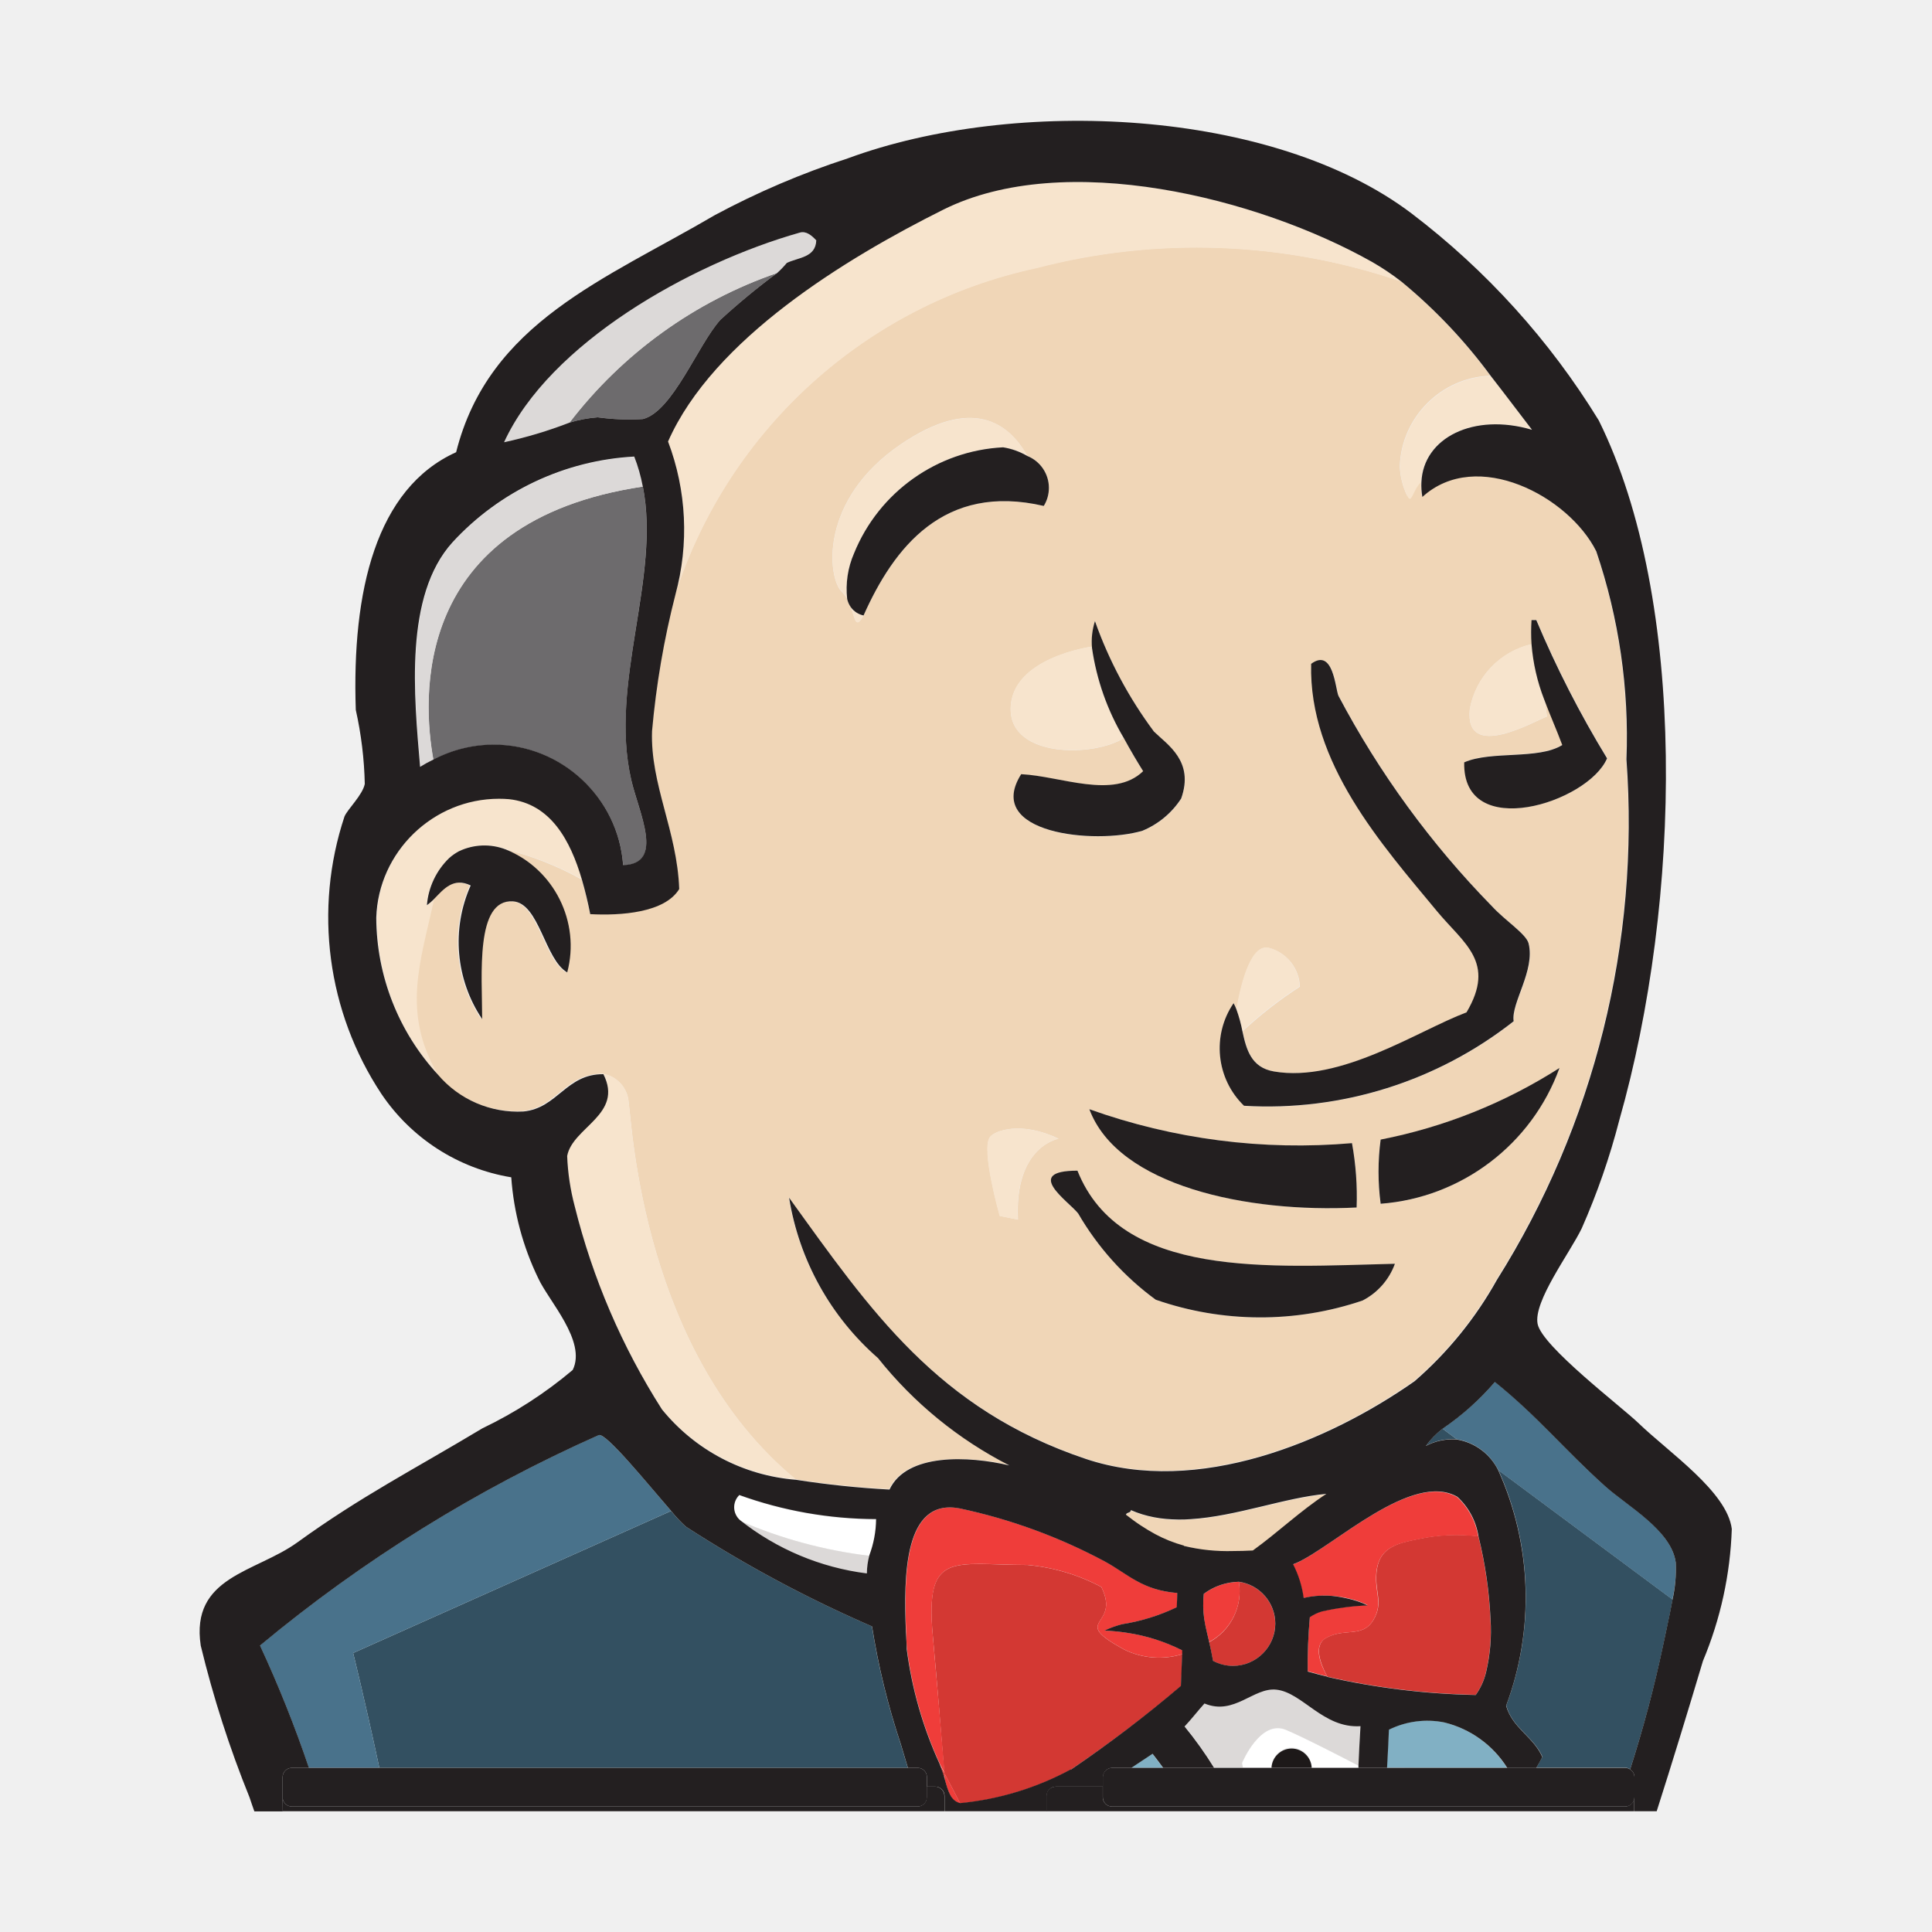
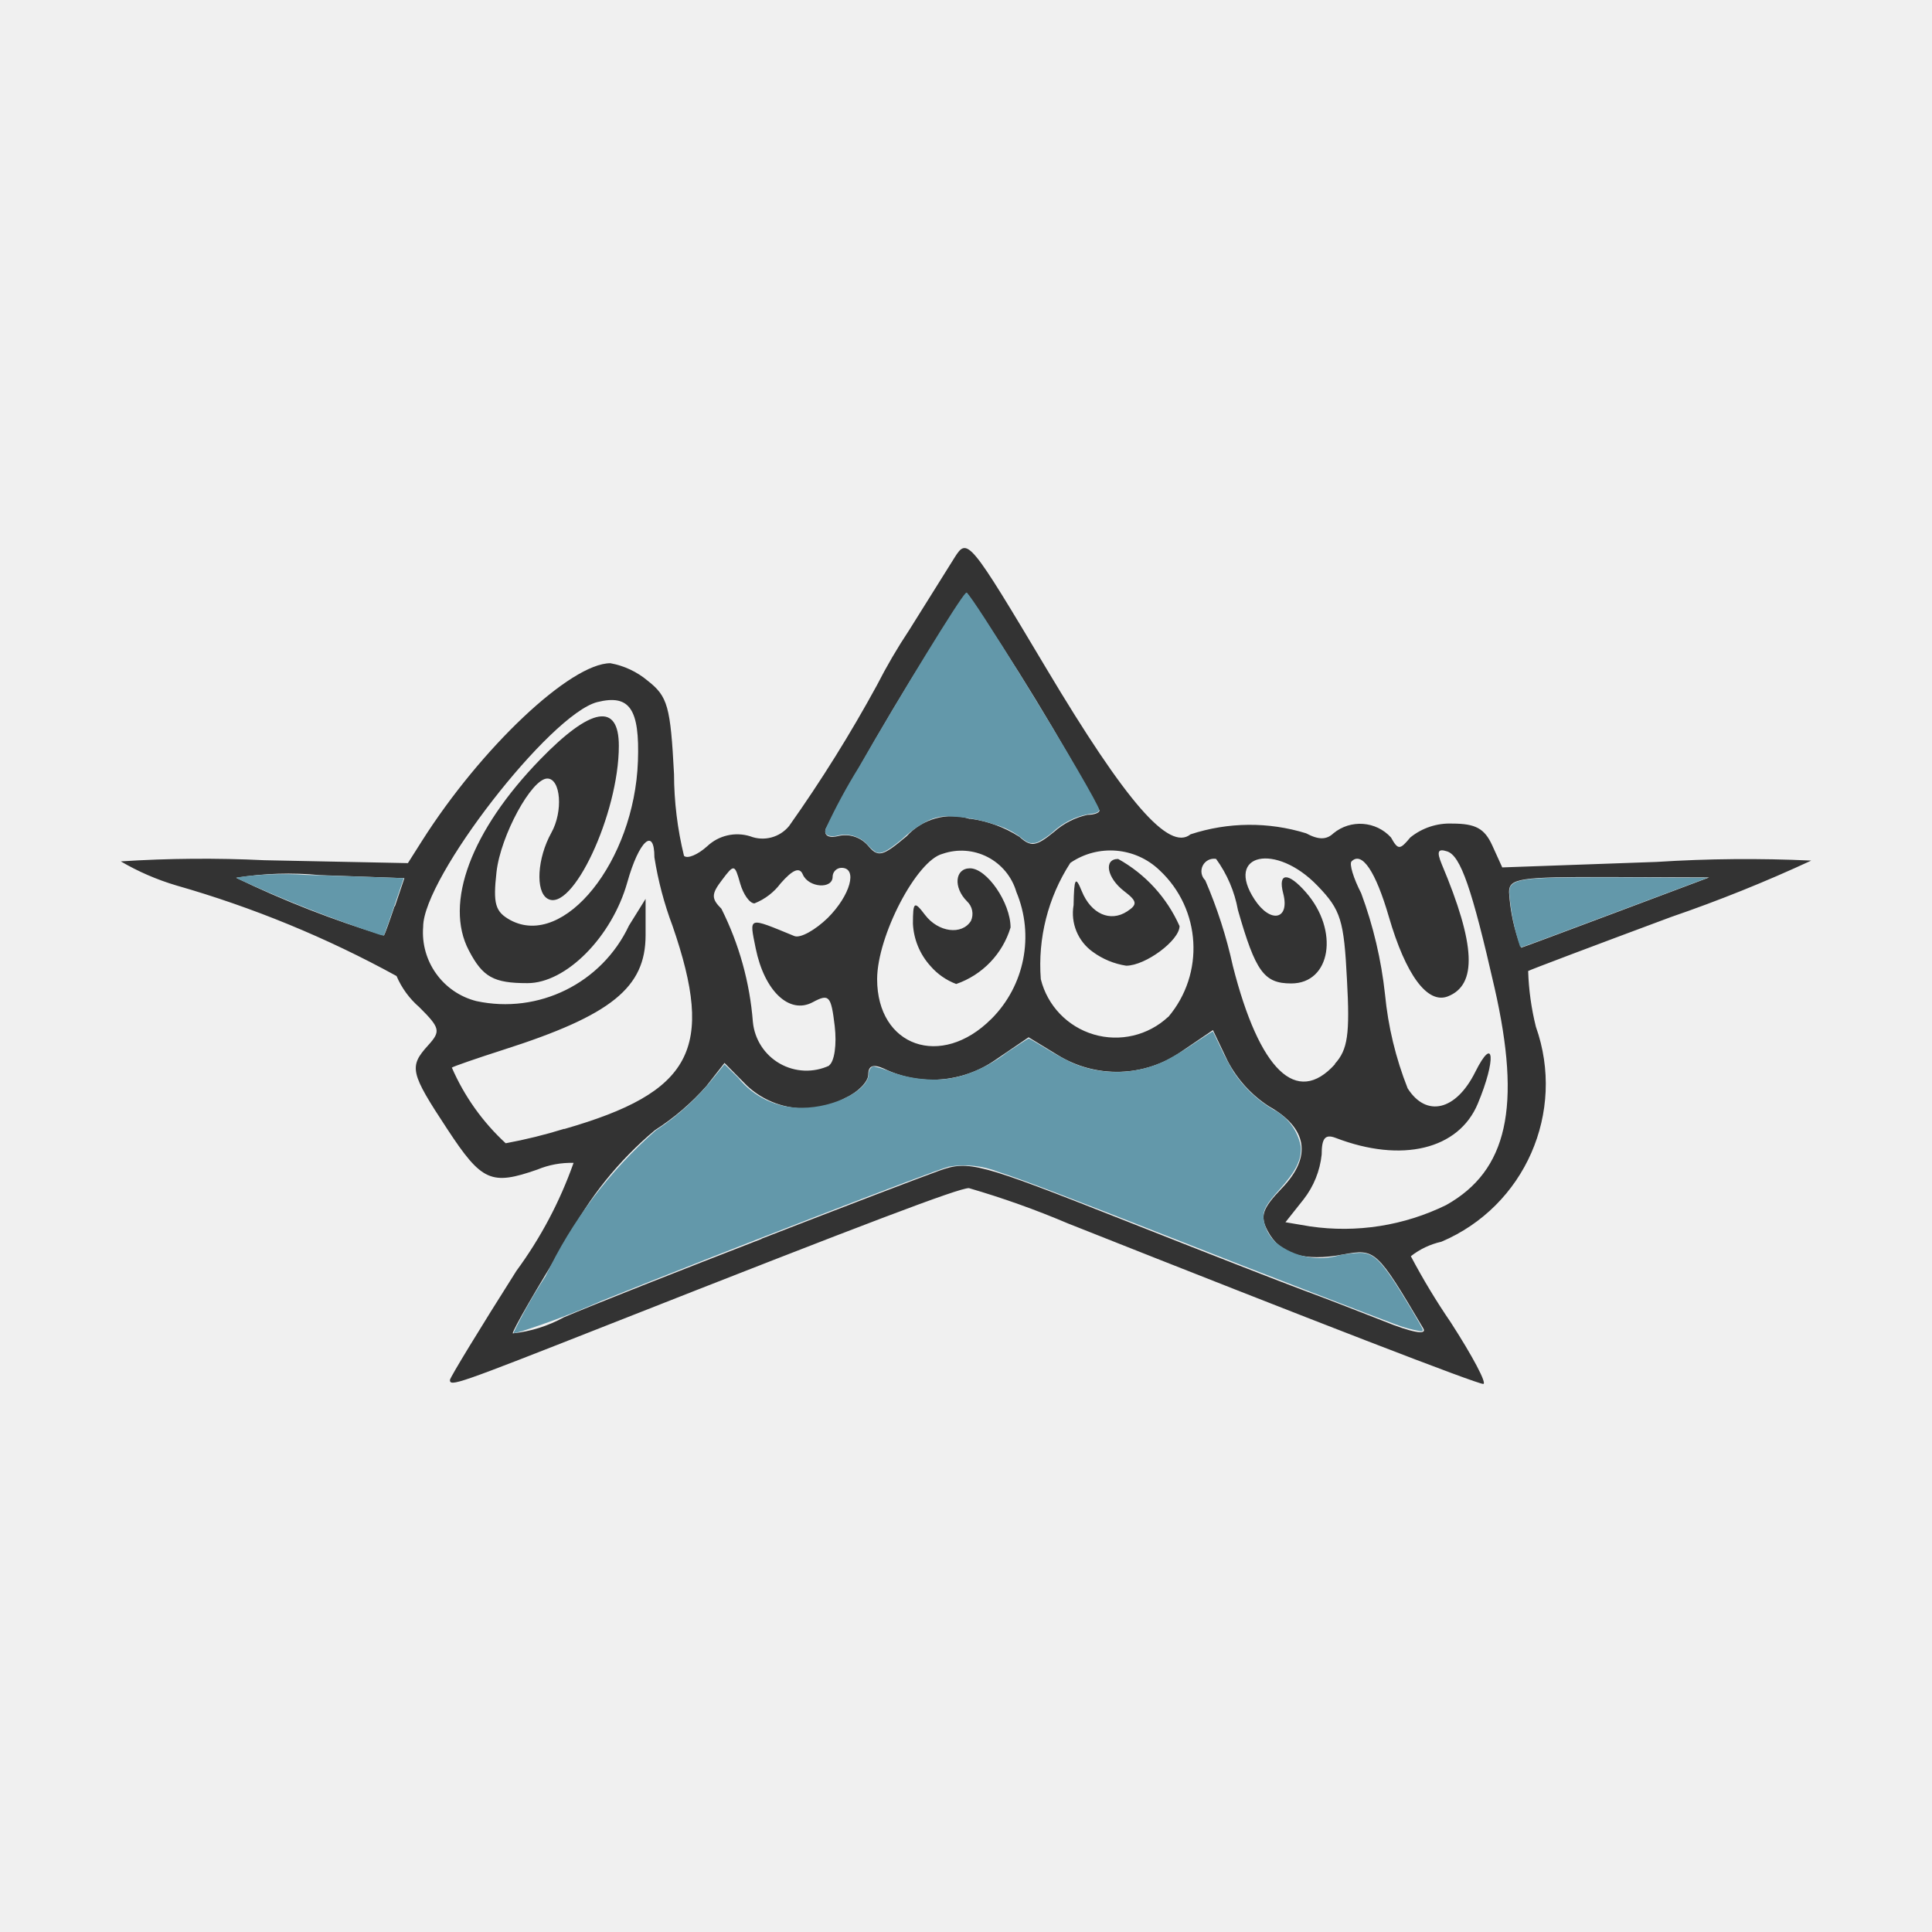
- <svg xmlns="http://www.w3.org/2000/svg" width="100%" height="100%" viewBox="0 0 32 32" version="1.1" xml:space="preserve" style="fill-rule:evenodd;clip-rule:evenodd;stroke-linejoin:round;stroke-miterlimit:2;">
-   <path d="M19.513,25.173C19.445,25.173 19.377,25.173 19.313,25.163C19.378,25.169 19.445,25.173 19.513,25.173Z" style="fill:none;fill-rule:nonzero;" />
-   <path d="M18.919,25.087C19.047,25.126 19.178,25.151 19.311,25.163C19.178,25.151 19.047,25.126 18.919,25.087Z" style="fill:none;fill-rule:nonzero;" />
-   <path d="M20.091,27.511C20.07,27.39 20.048,27.29 20.027,27.201C20.048,27.29 20.07,27.39 20.091,27.511Z" style="fill:none;fill-rule:nonzero;" />
-   <path d="M7.436,14.214C7.486,14.17 7.541,14.131 7.6,14.1C7.539,14.128 7.484,14.167 7.436,14.214Z" style="fill:rgb(240,214,183);fill-rule:nonzero;" />
-   <path d="M10.412,18.253C10.472,18.674 10.652,22.417 13.178,24.503C13.691,24.583 14.208,24.637 14.727,24.665C15.007,24.065 16.039,24.111 16.712,24.265C15.868,23.834 15.126,23.228 14.536,22.487C13.75,21.801 13.229,20.861 13.064,19.831C14.412,21.701 15.526,23.331 17.977,24.157C19.832,24.779 21.998,23.872 23.423,22.871C23.972,22.395 24.434,21.826 24.788,21.191C26.404,18.62 27.155,15.598 26.933,12.57C26.979,11.4 26.809,10.232 26.433,9.124C25.98,8.216 24.449,7.404 23.553,8.224C23.538,8.143 23.533,8.06 23.537,7.978C23.394,8.112 23.307,8.21 23.307,8.21C23.233,8.058 23.191,7.892 23.185,7.723C23.211,6.91 23.872,6.249 24.685,6.223C24.259,5.643 23.762,5.118 23.206,4.66C21.256,3.994 19.152,3.916 17.159,4.438C14.35,5.042 12.068,7.104 11.184,9.838C10.993,10.581 10.864,11.337 10.796,12.101C10.765,12.985 11.212,13.756 11.246,14.718C11.007,15.112 10.277,15.161 9.772,15.134C9.735,14.947 9.69,14.755 9.636,14.568C9.238,14.346 8.813,14.178 8.371,14.068C9.169,14.394 9.604,15.273 9.38,16.106C9.007,15.893 8.918,14.956 8.48,14.929C7.854,14.891 7.968,16.145 7.971,16.879C7.531,16.224 7.459,15.386 7.781,14.666C7.497,14.527 7.337,14.727 7.181,14.883C6.959,15.919 6.634,16.756 7.243,17.803C7.595,18.212 8.118,18.434 8.657,18.403C9.224,18.347 9.363,17.779 9.981,17.785C10.215,17.822 10.394,18.017 10.412,18.253ZM16.861,20.2L16.561,20.139C16.561,20.139 16.247,19.039 16.398,18.833C16.478,18.726 16.918,18.565 17.534,18.861C17.53,18.862 16.8,18.984 16.861,20.2ZM22.567,21.541C21.456,21.918 20.249,21.913 19.141,21.527C18.62,21.145 18.183,20.659 17.858,20.1C17.703,19.9 16.931,19.392 17.846,19.391C18.563,21.191 21.026,20.983 23.103,20.934C23.007,21.197 22.816,21.414 22.567,21.542L22.567,21.541ZM22.867,19.941C22.82,19.588 22.82,19.231 22.867,18.878C23.919,18.672 24.924,18.27 25.827,17.693C25.368,18.956 24.206,19.838 22.866,19.939L22.867,19.941ZM25.623,11.868C25.44,11.929 24.253,12.63 24.345,11.746C24.44,11.215 24.845,10.79 25.371,10.669C25.362,10.536 25.362,10.402 25.371,10.269L25.45,10.269C25.783,11.061 26.175,11.826 26.622,12.559C26.305,13.297 24.222,13.949 24.256,12.625C24.706,12.425 25.483,12.585 25.882,12.334C25.788,12.077 25.682,11.834 25.582,11.578L25.623,11.868ZM20.436,16.618C20.454,16.65 20.469,16.684 20.482,16.718C20.573,16.211 20.741,15.618 21.03,15.705C21.318,15.785 21.521,16.045 21.53,16.343C21.193,16.561 20.876,16.808 20.582,17.081C20.647,17.381 20.726,17.681 21.105,17.749C22.211,17.938 23.498,17.072 24.294,16.77C24.787,15.938 24.251,15.632 23.807,15.097C22.897,13.997 21.677,12.641 21.721,10.997C22.089,10.73 22.121,11.404 22.173,11.527C22.848,12.805 23.705,13.98 24.716,15.013C24.93,15.247 25.283,15.472 25.322,15.627C25.435,16.078 25.028,16.618 25.075,16.917C23.808,17.914 22.218,18.413 20.609,18.317C20.144,17.871 20.069,17.146 20.434,16.615L20.436,16.618ZM22.394,18.939C22.458,19.289 22.483,19.645 22.47,20C20.659,20.09 18.518,19.642 18.043,18.371C19.435,18.87 20.919,19.063 22.393,18.936L22.394,18.939ZM18.138,10.291C18.37,10.946 18.7,11.563 19.115,12.12C19.343,12.342 19.785,12.612 19.566,13.229C19.411,13.468 19.187,13.654 18.924,13.763C18.134,13.996 16.293,13.811 16.916,12.826C17.569,12.856 18.448,13.25 18.936,12.776C18.841,12.624 18.727,12.435 18.614,12.225C18.114,12.541 16.74,12.555 16.74,11.746C16.74,10.894 18.079,10.712 18.079,10.712L18.089,10.736C18.074,10.585 18.091,10.432 18.137,10.288L18.138,10.291ZM14.914,7.363C16.109,6.548 16.714,7.013 17.014,7.551C17.23,7.636 17.373,7.847 17.373,8.079C17.373,8.185 17.344,8.289 17.288,8.379C15.63,7.993 14.806,9.073 14.303,10.193C14.174,10.427 14.167,10.261 14.093,10.057C14.064,10.016 14.043,9.97 14.032,9.921C14.007,9.877 13.976,9.836 13.94,9.8C13.7,9.553 13.575,8.276 14.914,7.363Z" style="fill:rgb(240,214,183);fill-rule:nonzero;" />
-   <path d="M6.283,29.28L15.036,29.28C14.996,29.145 14.957,29.012 14.918,28.886C14.706,28.251 14.547,27.599 14.442,26.938C13.369,26.473 12.336,25.919 11.355,25.283C11.269,25.203 11.188,25.118 11.115,25.026L5.849,27.379C5.849,27.379 6.038,28.133 6.283,29.28Z" style="fill:rgb(51,80,97);fill-rule:nonzero;" />
-   <path d="M9.433,7C9.585,6.953 9.742,6.924 9.9,6.912C10.147,6.946 10.398,6.956 10.647,6.941C11.141,6.818 11.559,5.71 11.932,5.297C12.232,5.022 12.546,4.763 12.873,4.521C11.508,4.991 10.311,5.854 9.433,7Z" style="fill:rgb(109,107,109);fill-rule:nonzero;" />
-   <path d="M7.177,12.586C7.486,12.423 7.831,12.337 8.18,12.337C9.301,12.337 10.243,13.215 10.322,14.333C11.016,14.315 10.581,13.467 10.456,12.92C10.087,11.312 10.943,9.58 10.648,8.059C6.782,8.637 7,11.606 7.177,12.586Z" style="fill:rgb(109,107,109);fill-rule:nonzero;" />
-   <path d="M13.249,3.851C11.429,4.367 9.097,5.689 8.349,7.324C8.718,7.244 9.08,7.136 9.433,7C10.311,5.854 11.508,4.991 12.873,4.521C12.93,4.469 12.983,4.414 13.032,4.355C13.224,4.262 13.508,4.269 13.519,3.98C13.436,3.891 13.348,3.823 13.249,3.851Z" style="fill:rgb(220,217,216);fill-rule:nonzero;" />
-   <path d="M7.5,8.985C6.7,9.87 6.864,11.527 6.962,12.706C7.032,12.662 7.105,12.622 7.18,12.586C7,11.607 6.786,8.637 10.651,8.059C10.619,7.891 10.571,7.726 10.509,7.566C9.36,7.628 8.279,8.138 7.5,8.985Z" style="fill:rgb(220,217,216);fill-rule:nonzero;" />
-   <path d="M10.412,18.253C10.395,18.02 10.222,17.827 9.992,17.785C10.327,18.453 9.476,18.663 9.392,19.14C9.403,19.421 9.445,19.7 9.517,19.972C9.813,21.164 10.301,22.301 10.962,23.337C11.511,24.013 12.314,24.435 13.182,24.503C10.652,22.418 10.472,18.674 10.412,18.253Z" style="fill:rgb(247,228,205);fill-rule:nonzero;" />
-   <path d="M21.525,16.338C21.516,16.04 21.313,15.78 21.025,15.7C20.736,15.618 20.568,16.206 20.477,16.713C20.52,16.831 20.553,16.953 20.577,17.076C20.871,16.803 21.188,16.556 21.525,16.338Z" style="fill:rgb(247,228,205);fill-rule:nonzero;" />
-   <path d="M24.344,11.744C24.252,12.628 25.444,11.927 25.622,11.866L25.579,11.58C25.465,11.287 25.395,10.98 25.37,10.667C24.844,10.788 24.439,11.213 24.344,11.744Z" style="fill:rgb(247,228,205);fill-rule:nonzero;" />
-   <path d="M16.739,11.744C16.739,12.553 18.11,12.539 18.613,12.223C18.342,11.766 18.164,11.26 18.088,10.734L18.078,10.71C18.078,10.71 16.739,10.892 16.739,11.744Z" style="fill:rgb(247,228,205);fill-rule:nonzero;" />
-   <path d="M7.192,14.885C7.154,14.926 7.112,14.962 7.067,14.994C7.091,14.697 7.223,14.419 7.437,14.213C7.484,14.166 7.54,14.128 7.6,14.1C7.845,13.981 8.128,13.97 8.382,14.068C8.824,14.178 9.249,14.346 9.647,14.568C9.454,13.904 9.123,13.305 8.439,13.23C8.383,13.225 8.328,13.223 8.272,13.223C7.18,13.223 6.273,14.102 6.239,15.193C6.239,16.158 6.602,17.089 7.254,17.8C6.644,16.758 6.97,15.921 7.192,14.885Z" style="fill:rgb(247,228,205);fill-rule:nonzero;" />
-   <path d="M17.165,4.443C19.158,3.921 21.262,3.999 23.212,4.665C23.057,4.544 22.893,4.434 22.722,4.336C20.833,3.27 17.636,2.469 15.622,3.47C14.001,4.278 11.809,5.616 11.062,7.311C11.369,8.121 11.412,9.007 11.185,9.843C12.07,7.108 14.354,5.045 17.165,4.443Z" style="fill:rgb(247,228,205);fill-rule:nonzero;" />
-   <path d="M23.188,7.728C23.194,7.897 23.236,8.063 23.31,8.215C23.384,8.367 23.397,8.115 23.54,7.983C23.571,7.249 24.405,6.831 25.372,7.117C25.15,6.831 24.925,6.528 24.691,6.228C23.877,6.253 23.214,6.914 23.188,7.728Z" style="fill:rgb(247,228,205);fill-rule:nonzero;" />
-   <path d="M14.092,10.058C14.166,10.258 14.174,10.428 14.302,10.194C14.218,10.176 14.143,10.128 14.092,10.058Z" style="fill:rgb(247,228,205);fill-rule:nonzero;" />
-   <path d="M14.032,9.922C14.003,9.664 14.042,9.402 14.146,9.164C14.557,8.15 15.523,7.463 16.616,7.409C16.757,7.431 16.893,7.48 17.016,7.552C16.716,7.014 16.116,6.552 14.916,7.364C13.578,8.277 13.699,9.554 13.943,9.798C13.978,9.835 14.008,9.877 14.032,9.922Z" style="fill:rgb(247,228,205);fill-rule:nonzero;" />
-   <path d="M5.849,27.379L11.115,25.026C10.729,24.578 10.036,23.726 9.915,23.769C7.894,24.667 6.006,25.84 4.305,27.254C4.611,27.914 4.882,28.591 5.115,29.28L6.283,29.28C6.038,28.133 5.849,27.379 5.849,27.379Z" style="fill:rgb(73,114,139);fill-rule:nonzero;" />
-   <path d="M27,29.307C27.218,28.631 27.401,27.944 27.548,27.249C27.584,27.068 27.654,26.774 27.704,26.493L24.818,24.349C25.374,25.58 25.421,26.983 24.948,28.249C25.048,28.621 25.402,28.764 25.548,29.099C25.514,29.159 25.48,29.218 25.448,29.278L26.924,29.278C26.952,29.28 26.978,29.29 27,29.307Z" style="fill:rgb(51,80,97);fill-rule:nonzero;" />
-   <path d="M24.441,28.074C24.523,27.959 24.581,27.83 24.613,27.693C24.581,27.83 24.523,27.959 24.441,28.074Z" style="fill:rgb(51,80,97);fill-rule:nonzero;" />
-   <path d="M23.617,23.946C23.775,23.863 23.953,23.826 24.131,23.84L23.893,23.663C23.789,23.744 23.696,23.84 23.617,23.946Z" style="fill:rgb(51,80,97);fill-rule:nonzero;" />
-   <path d="M27.756,25.879C27.682,25.342 26.956,24.944 26.584,24.613C25.9,24 25.472,23.46 24.761,22.887C24.507,23.183 24.215,23.444 23.892,23.663L24.13,23.84C24.427,23.889 24.683,24.079 24.816,24.35L27.7,26.493C27.746,26.292 27.765,26.085 27.756,25.879Z" style="fill:rgb(73,114,139);fill-rule:nonzero;" />
-   <path d="M20.572,29.2C20.573,29.226 20.576,29.251 20.581,29.276L21.06,29.276C21.06,29.093 21.21,28.943 21.393,28.943C21.576,28.943 21.726,29.093 21.726,29.276L22.5,29.276L22.5,29.246C22.226,29.102 21.627,28.791 21.3,28.653C20.876,28.475 20.572,29.2 20.572,29.2Z" style="fill:white;fill-rule:nonzero;" />
-   <path d="M20.572,29.2C20.572,29.2 20.872,28.47 21.302,28.652C21.624,28.79 22.223,29.101 22.502,29.245C22.512,29.025 22.522,28.805 22.536,28.585C21.918,28.624 21.575,28.026 21.142,27.98C20.764,27.939 20.442,28.415 19.952,28.209C19.839,28.333 19.737,28.468 19.622,28.59C19.8,28.807 19.963,29.036 20.111,29.275L20.587,29.275C20.58,29.25 20.575,29.225 20.572,29.2Z" style="fill:rgb(220,217,216);fill-rule:nonzero;" />
-   <path d="M14.511,25.169C13.737,25.167 12.97,25.032 12.242,24.769C12.187,24.822 12.156,24.895 12.156,24.972C12.156,25.056 12.194,25.136 12.259,25.19C12.941,25.485 13.661,25.68 14.399,25.768C14.471,25.576 14.509,25.374 14.511,25.169Z" style="fill:white;fill-rule:nonzero;" />
-   <path d="M14.357,26.069C14.358,25.968 14.372,25.867 14.398,25.769C13.66,25.681 12.94,25.486 12.258,25.191C12.864,25.67 13.59,25.973 14.357,26.069Z" style="fill:rgb(220,217,216);fill-rule:nonzero;" />
-   <path d="M24.613,27.693C24.68,27.408 24.705,27.115 24.686,26.823C24.665,26.358 24.598,25.897 24.486,25.445C24.149,25.404 23.808,25.421 23.477,25.494C23.177,25.555 22.868,25.616 22.808,25.981C22.748,26.346 22.93,26.529 22.747,26.833C22.564,27.137 22.26,26.955 21.956,27.133C21.749,27.257 21.88,27.578 21.985,27.771C22.792,27.955 23.616,28.055 24.444,28.071C24.524,27.957 24.582,27.829 24.613,27.693Z" style="fill:rgb(211,56,51);fill-rule:nonzero;" />
-   <path d="M15.562,29.219C15.578,29.262 15.595,29.307 15.609,29.347C15.623,29.387 15.638,29.44 15.651,29.486L15.642,29.369L15.562,29.219Z" style="fill:rgb(211,56,51);fill-rule:nonzero;" />
-   <path d="M19.563,27.925C19.57,27.749 19.577,27.573 19.584,27.398C19.266,27.496 18.923,27.47 18.624,27.324C17.687,26.813 18.574,26.964 18.242,26.286C17.862,26.084 17.446,25.96 17.018,25.921C15.79,25.921 15.318,25.674 15.45,27.09C15.519,27.85 15.581,28.609 15.641,29.37C15.741,29.558 15.831,29.727 15.903,29.87C16.545,29.808 17.168,29.618 17.736,29.311C18.37,28.883 18.98,28.42 19.563,27.925Z" style="fill:rgb(211,56,51);fill-rule:nonzero;" />
-   <path d="M20.027,27.2C20.048,27.289 20.07,27.389 20.091,27.51C20.193,27.565 20.307,27.593 20.422,27.593C20.806,27.593 21.122,27.277 21.122,26.893C21.122,26.546 20.863,26.248 20.519,26.2C20.587,26.603 20.388,27.008 20.027,27.2Z" style="fill:rgb(211,56,51);fill-rule:nonzero;" />
-   <path d="M21.953,27.137C22.253,26.954 22.562,27.137 22.744,26.837C22.926,26.537 22.744,26.35 22.805,25.985C22.866,25.62 23.17,25.559 23.474,25.498C23.805,25.425 24.146,25.408 24.483,25.449C24.444,25.199 24.321,24.969 24.135,24.797C23.388,24.361 22.079,25.622 21.47,25.89L21.413,25.913C21.503,26.087 21.562,26.276 21.588,26.471C21.723,26.438 21.861,26.424 22,26.429C22.093,26.433 22.185,26.444 22.276,26.462C22.321,26.471 22.365,26.482 22.409,26.494C22.493,26.517 22.574,26.548 22.652,26.586C22.397,26.596 22.144,26.63 21.895,26.686C21.824,26.707 21.756,26.739 21.695,26.781C21.668,27.08 21.656,27.381 21.66,27.681C21.765,27.711 21.873,27.739 21.982,27.765C21.877,27.582 21.746,27.261 21.953,27.137Z" style="fill:rgb(239,61,58);fill-rule:nonzero;" />
-   <path d="M15.651,29.485C15.702,29.668 15.746,29.833 15.904,29.87C15.832,29.726 15.741,29.557 15.642,29.37L15.651,29.485Z" style="fill:rgb(239,61,58);fill-rule:nonzero;" />
-   <path d="M15.45,27.089C15.321,25.673 15.79,25.92 17.018,25.92C17.446,25.959 17.862,26.083 18.242,26.285C18.574,26.963 17.687,26.812 18.624,27.323C18.923,27.469 19.266,27.495 19.584,27.397L19.584,27.334C19.296,27.189 18.987,27.091 18.668,27.044C18.545,27.025 18.421,27.013 18.297,27.008C18.39,26.963 18.488,26.928 18.588,26.902C18.902,26.853 19.207,26.758 19.494,26.621C19.494,26.542 19.5,26.463 19.503,26.385C19.436,26.38 19.369,26.371 19.303,26.358C19.243,26.347 19.184,26.332 19.126,26.314C19.024,26.282 18.925,26.239 18.832,26.187C18.654,26.087 18.501,25.971 18.307,25.865C17.55,25.459 16.739,25.162 15.899,24.984C14.978,24.808 14.97,26.089 15.009,27.033C15.009,27.133 15.017,27.225 15.022,27.313C15.107,27.97 15.29,28.611 15.566,29.213L15.645,29.363C15.582,28.609 15.519,27.849 15.45,27.089Z" style="fill:rgb(239,61,58);fill-rule:nonzero;" />
-   <path d="M20.52,26.2C20.31,26.204 20.106,26.274 19.938,26.4C19.924,26.537 19.926,26.675 19.945,26.812C19.956,26.891 19.973,26.967 19.993,27.05L20.024,27.181L20.024,27.198C20.386,27.007 20.587,26.604 20.52,26.2Z" style="fill:rgb(239,61,58);fill-rule:nonzero;" />
-   <path d="M14.146,9.164C14.042,9.402 14.003,9.664 14.032,9.922C14.043,9.971 14.064,10.017 14.093,10.058C14.144,10.128 14.219,10.176 14.303,10.194C14.803,9.074 15.63,7.994 17.288,8.38C17.344,8.29 17.373,8.186 17.373,8.08C17.373,7.848 17.23,7.637 17.014,7.552C16.891,7.48 16.755,7.431 16.614,7.409C15.522,7.464 14.557,8.151 14.146,9.164Z" style="fill:rgb(35,31,32);fill-rule:nonzero;" />
-   <path d="M24.252,12.627C24.22,13.951 26.301,13.299 26.618,12.561C26.171,11.828 25.779,11.063 25.446,10.271L25.367,10.271C25.358,10.404 25.358,10.538 25.367,10.671C25.392,10.984 25.462,11.291 25.576,11.584C25.671,11.84 25.781,12.084 25.876,12.34C25.479,12.587 24.7,12.43 24.252,12.627Z" style="fill:rgb(35,31,32);fill-rule:nonzero;" />
-   <path d="M18.934,12.773C18.446,13.247 17.567,12.853 16.914,12.823C16.291,13.808 18.132,13.993 18.922,13.76C19.185,13.651 19.409,13.465 19.564,13.226C19.783,12.609 19.341,12.339 19.113,12.117C18.698,11.56 18.368,10.943 18.136,10.288C18.09,10.431 18.073,10.583 18.087,10.733C18.163,11.259 18.341,11.765 18.612,12.222C18.726,12.432 18.839,12.621 18.934,12.773Z" style="fill:rgb(35,31,32);fill-rule:nonzero;" />
-   <path d="M20.605,18.315C22.214,18.411 23.804,17.912 25.071,16.915C25.024,16.615 25.431,16.075 25.318,15.625C25.279,15.47 24.926,15.245 24.712,15.011C23.701,13.978 22.844,12.803 22.169,11.525C22.116,11.402 22.084,10.725 21.717,10.995C21.673,12.637 22.893,13.995 23.803,15.095C24.247,15.63 24.783,15.936 24.29,16.768C23.49,17.068 22.207,17.937 21.101,17.747C20.722,17.682 20.643,17.382 20.578,17.079C20.554,16.956 20.521,16.834 20.478,16.716C20.465,16.682 20.45,16.648 20.432,16.616C20.069,17.146 20.142,17.869 20.605,18.315Z" style="fill:rgb(35,31,32);fill-rule:nonzero;" />
-   <path d="M7.6,14.1C7.543,14.131 7.489,14.168 7.441,14.211C7.227,14.417 7.095,14.695 7.071,14.992C7.116,14.96 7.158,14.924 7.196,14.883C7.349,14.727 7.509,14.526 7.796,14.666C7.474,15.386 7.546,16.224 7.986,16.879C7.986,16.146 7.869,14.892 8.495,14.929C8.933,14.956 9.022,15.893 9.395,16.106C9.617,15.272 9.178,14.393 8.378,14.07C8.126,13.972 7.844,13.983 7.6,14.1Z" style="fill:rgb(35,31,32);fill-rule:nonzero;" />
-   <path d="M22.868,18.875C22.821,19.228 22.821,19.585 22.868,19.938C24.209,19.837 25.372,18.954 25.83,17.689C24.926,18.267 23.921,18.669 22.868,18.875Z" style="fill:rgb(35,31,32);fill-rule:nonzero;" />
-   <path d="M22.47,20C22.483,19.643 22.457,19.285 22.393,18.934C20.92,19.062 19.436,18.87 18.043,18.372C18.518,19.644 20.659,20.092 22.47,20Z" style="fill:rgb(35,31,32);fill-rule:nonzero;" />
-   <path d="M17.846,19.39C16.931,19.39 17.703,19.9 17.858,20.099C18.183,20.659 18.62,21.145 19.142,21.527C20.25,21.913 21.457,21.918 22.568,21.541C22.817,21.413 23.009,21.195 23.104,20.932C21.026,20.982 18.563,21.189 17.846,19.39Z" style="fill:rgb(35,31,32);fill-rule:nonzero;" />
-   <path d="M24.96,29.28C24.724,28.903 24.35,28.633 23.918,28.527C23.607,28.464 23.284,28.507 23,28.647C22.992,28.847 22.982,29.062 22.969,29.279L24.96,29.28Z" style="fill:rgb(129,176,196);fill-rule:nonzero;" />
-   <path d="M21.971,24.749C21.285,24.81 20.478,25.122 19.719,25.168C19.65,25.168 19.581,25.174 19.513,25.174C19.445,25.174 19.377,25.174 19.313,25.164C19.18,25.152 19.049,25.127 18.921,25.088C18.857,25.068 18.794,25.045 18.733,25.018C18.733,25.07 18.662,25.051 18.651,25.094C18.736,25.16 18.818,25.22 18.898,25.273C18.978,25.326 19.057,25.373 19.136,25.416C19.286,25.497 19.446,25.561 19.611,25.606C19.878,25.673 20.152,25.703 20.427,25.696C20.527,25.696 20.639,25.696 20.754,25.687C21.169,25.384 21.537,25.031 21.971,24.749Z" style="fill:rgb(240,214,183);fill-rule:nonzero;" />
-   <path d="M19.086,29.048L18.735,29.281L19.262,29.281C19.205,29.202 19.146,29.124 19.086,29.048Z" style="fill:rgb(129,176,196);fill-rule:nonzero;" />
-   <path d="M4.681,29.769L4.681,29.434C4.681,29.35 4.75,29.281 4.834,29.281L5.117,29.281C4.884,28.592 4.613,27.915 4.307,27.255C6.008,25.841 7.896,24.668 9.917,23.77C10.035,23.723 10.728,24.579 11.117,25.027C11.19,25.119 11.271,25.204 11.357,25.284C12.338,25.92 13.371,26.474 14.444,26.939C14.549,27.6 14.708,28.252 14.92,28.887C14.959,29.013 14.998,29.147 15.038,29.281L15.2,29.281C15.284,29.281 15.353,29.35 15.353,29.434L15.353,29.592L15.492,29.592C15.576,29.592 15.645,29.661 15.645,29.745L15.645,30L17.336,30L17.336,29.745C17.336,29.661 17.405,29.592 17.489,29.592L18.269,29.592L18.269,29.434C18.269,29.35 18.338,29.281 18.422,29.281L18.739,29.281L19.09,29.048C19.15,29.124 19.209,29.202 19.266,29.281L20.109,29.281C19.961,29.042 19.798,28.813 19.62,28.596C19.735,28.474 19.837,28.34 19.95,28.215C20.442,28.421 20.762,27.945 21.14,27.986C21.573,28.032 21.916,28.63 22.534,28.591C22.52,28.811 22.51,29.031 22.5,29.251L22.5,29.281L22.974,29.281C22.986,29.064 22.997,28.852 23.005,28.649C23.289,28.509 23.612,28.466 23.923,28.529C24.355,28.635 24.729,28.905 24.965,29.282L25.446,29.282C25.48,29.222 25.515,29.163 25.546,29.103C25.403,28.768 25.051,28.626 24.946,28.253C25.419,26.987 25.372,25.584 24.816,24.353C24.683,24.082 24.427,23.892 24.13,23.843C23.952,23.829 23.774,23.866 23.616,23.949C23.694,23.843 23.787,23.747 23.891,23.666C24.214,23.447 24.506,23.186 24.76,22.89C25.472,23.463 25.901,24.002 26.584,24.615C26.954,24.947 27.684,25.345 27.756,25.881C27.765,26.087 27.747,26.294 27.702,26.495C27.651,26.776 27.582,27.07 27.546,27.251C27.399,27.945 27.217,28.631 27,29.307C27.044,29.334 27.072,29.382 27.072,29.434L27.072,30L27.44,30C27.698,29.192 27.951,28.365 28.206,27.511C28.497,26.817 28.659,26.076 28.684,25.324C28.606,24.707 27.644,24.059 27.137,23.57C26.856,23.299 25.544,22.303 25.468,21.93C25.392,21.557 26.003,20.752 26.199,20.344C26.454,19.766 26.662,19.168 26.82,18.556C27.852,14.929 27.957,9.945 26.481,6.964C25.669,5.639 24.618,4.477 23.381,3.536C21.081,1.794 16.818,1.601 14.042,2.623C13.282,2.87 12.546,3.184 11.842,3.562C10.024,4.628 8.094,5.342 7.555,7.49C6.227,8.09 5.826,9.79 5.893,11.758C5.983,12.161 6.033,12.572 6.042,12.985C6.005,13.169 5.756,13.404 5.706,13.523C5.194,15.065 5.419,16.76 6.315,18.115C6.811,18.854 7.59,19.355 8.468,19.5C8.509,20.081 8.661,20.648 8.915,21.172C9.085,21.545 9.72,22.215 9.486,22.691C9.031,23.075 8.528,23.4 7.991,23.657C6.833,24.352 5.991,24.777 4.925,25.547C4.233,26.047 3.152,26.109 3.325,27.257C3.532,28.113 3.802,28.953 4.133,29.77C4.158,29.848 4.186,29.925 4.213,30.002L4.683,30.002L4.681,29.769ZM13.032,4.355C12.983,4.414 12.93,4.469 12.873,4.521C12.546,4.763 12.232,5.022 11.932,5.297C11.559,5.71 11.142,6.818 10.647,6.941C10.398,6.956 10.147,6.946 9.9,6.912C9.742,6.924 9.585,6.953 9.433,7C9.081,7.136 8.718,7.245 8.349,7.325C9.097,5.69 11.429,4.368 13.249,3.852C13.349,3.824 13.437,3.892 13.52,3.981C13.509,4.268 13.224,4.262 13.032,4.355ZM10.647,8.055C10.947,9.576 10.086,11.309 10.455,12.916C10.58,13.462 11.015,14.31 10.321,14.329C10.242,13.211 9.3,12.333 8.179,12.333C7.83,12.333 7.485,12.419 7.176,12.582C7.101,12.618 7.028,12.658 6.958,12.702C6.858,11.523 6.692,9.866 7.496,8.981C8.275,8.134 9.356,7.624 10.505,7.562C10.568,7.723 10.615,7.889 10.647,8.059L10.647,8.055ZM7.254,17.8C6.601,17.092 6.236,16.164 6.232,15.2C6.266,14.109 7.173,13.23 8.265,13.23C8.321,13.23 8.376,13.232 8.432,13.237C9.116,13.312 9.446,13.911 9.64,14.575C9.694,14.762 9.74,14.954 9.776,15.141C10.281,15.168 11.011,15.119 11.25,14.725C11.216,13.763 10.769,12.992 10.8,12.108C10.868,11.344 10.997,10.588 11.188,9.845C11.415,9.009 11.372,8.123 11.065,7.313C11.812,5.618 14.004,4.281 15.625,3.472C17.634,2.472 20.832,3.272 22.725,4.338C22.896,4.436 23.06,4.546 23.215,4.667C23.771,5.125 24.268,5.65 24.694,6.23C24.928,6.53 25.153,6.83 25.375,7.119C24.408,6.832 23.575,7.251 23.543,7.985C23.539,8.067 23.544,8.15 23.559,8.231C24.459,7.41 25.986,8.222 26.439,9.131C26.815,10.239 26.985,11.407 26.939,12.577C27.161,15.605 26.41,18.627 24.794,21.198C24.44,21.833 23.978,22.402 23.429,22.878C22.004,23.878 19.838,24.786 17.983,24.164C15.532,23.341 14.418,21.708 13.07,19.838C13.235,20.868 13.756,21.808 14.542,22.494C15.132,23.235 15.874,23.841 16.718,24.272C16.045,24.114 15.018,24.064 14.733,24.672C14.214,24.644 13.697,24.59 13.184,24.51C12.316,24.442 11.513,24.02 10.964,23.344C10.303,22.308 9.815,21.171 9.519,19.979C9.447,19.707 9.405,19.428 9.394,19.147C9.482,18.669 10.333,18.46 9.994,17.792C9.376,17.786 9.237,18.354 8.67,18.41C8.129,18.439 7.604,18.213 7.254,17.8ZM20.024,27.18L19.993,27.049C19.973,26.966 19.957,26.89 19.945,26.811C19.926,26.674 19.924,26.536 19.938,26.399C20.106,26.273 20.31,26.203 20.52,26.199C20.864,26.247 21.123,26.545 21.123,26.892C21.123,27.276 20.807,27.592 20.423,27.592C20.308,27.592 20.194,27.564 20.092,27.509C20.071,27.388 20.049,27.288 20.028,27.199L20.024,27.18ZM12.242,24.761C12.97,25.024 13.737,25.159 14.511,25.161C14.509,25.366 14.471,25.569 14.399,25.761C14.373,25.859 14.359,25.96 14.358,26.061C13.591,25.964 12.864,25.659 12.258,25.179C12.196,25.125 12.16,25.047 12.16,24.965C12.16,24.89 12.189,24.819 12.242,24.766L12.242,24.761ZM19.609,25.6C19.444,25.555 19.284,25.491 19.134,25.41C19.056,25.368 18.977,25.32 18.896,25.267C18.815,25.214 18.734,25.154 18.649,25.088C18.66,25.045 18.728,25.064 18.731,25.012C18.792,25.039 18.855,25.062 18.919,25.082C19.047,25.121 19.178,25.146 19.311,25.158C19.378,25.164 19.445,25.167 19.511,25.168C19.577,25.169 19.648,25.168 19.717,25.162C20.476,25.116 21.283,24.804 21.969,24.743C21.536,25.026 21.169,25.379 20.751,25.681C20.636,25.687 20.527,25.69 20.424,25.69C20.15,25.698 19.876,25.67 19.609,25.605L19.609,25.6ZM17.737,29.306C17.169,29.613 16.546,29.803 15.904,29.865C15.746,29.828 15.704,29.665 15.651,29.48C15.638,29.434 15.625,29.388 15.609,29.341C15.593,29.294 15.579,29.256 15.562,29.213C15.286,28.611 15.103,27.97 15.018,27.313C15.018,27.225 15.009,27.131 15.005,27.033C14.966,26.089 14.974,24.808 15.895,24.984C16.735,25.162 17.546,25.459 18.303,25.865C18.497,25.971 18.65,26.09 18.828,26.187C18.921,26.239 19.02,26.282 19.122,26.314C19.18,26.332 19.239,26.347 19.299,26.358C19.365,26.371 19.432,26.38 19.499,26.385C19.499,26.463 19.493,26.542 19.49,26.621C19.203,26.758 18.898,26.853 18.584,26.902C18.484,26.928 18.386,26.963 18.293,27.008C18.417,27.013 18.541,27.025 18.664,27.044C18.983,27.091 19.292,27.189 19.58,27.334L19.58,27.397C19.573,27.573 19.566,27.749 19.559,27.924C18.977,28.419 18.369,28.882 17.737,29.311L17.737,29.306ZM21.982,27.77C21.873,27.744 21.765,27.716 21.66,27.686C21.656,27.386 21.668,27.085 21.695,26.786C21.756,26.744 21.824,26.712 21.895,26.691C22.144,26.635 22.397,26.601 22.652,26.591C22.574,26.553 22.493,26.522 22.409,26.499C22.366,26.487 22.321,26.476 22.276,26.467C22.185,26.447 22.093,26.434 22,26.429C21.863,26.423 21.726,26.436 21.593,26.467C21.567,26.272 21.508,26.083 21.418,25.909L21.475,25.886C22.084,25.618 23.393,24.357 24.14,24.793C24.326,24.965 24.449,25.195 24.488,25.445C24.6,25.897 24.667,26.358 24.688,26.823C24.707,27.115 24.682,27.408 24.615,27.693C24.583,27.83 24.525,27.959 24.443,28.074C23.615,28.058 22.79,27.958 21.982,27.774L21.982,27.77Z" style="fill:rgb(35,31,32);fill-rule:nonzero;" />
-   <path d="M17.53,18.862C16.914,18.562 16.474,18.727 16.394,18.834C16.242,19.034 16.557,20.14 16.557,20.14L16.857,20.201C16.8,18.984 17.53,18.862 17.53,18.862Z" style="fill:rgb(247,228,205);fill-rule:nonzero;" />
-   <path d="M21.393,28.961C21.216,28.961 21.068,29.103 21.06,29.28L21.726,29.28C21.718,29.103 21.57,28.961 21.393,28.961Z" style="fill:rgb(29,25,25);fill-rule:nonzero;" />
-   <path d="M15.642,29.745C15.642,29.661 15.573,29.592 15.489,29.592L15.35,29.592L15.35,29.769C15.35,29.853 15.281,29.922 15.197,29.922L4.834,29.922C4.75,29.922 4.681,29.853 4.681,29.769L4.681,30L15.642,30L15.642,29.745Z" style="fill:rgb(35,31,32);fill-rule:nonzero;" />
-   <path d="M26.918,29.922L18.418,29.922C18.334,29.922 18.265,29.853 18.265,29.769L18.265,29.592L17.485,29.592C17.401,29.592 17.332,29.661 17.332,29.745L17.332,30L27.069,30L27.069,29.769C27.069,29.852 27.001,29.921 26.918,29.922Z" style="fill:rgb(35,31,32);fill-rule:nonzero;" />
-   <path d="M4.834,29.922L15.2,29.922C15.284,29.922 15.353,29.853 15.353,29.769L15.353,29.434C15.353,29.35 15.284,29.281 15.2,29.281L4.834,29.281C4.75,29.281 4.681,29.35 4.681,29.434L4.681,29.769C4.681,29.853 4.75,29.922 4.834,29.922Z" style="fill:rgb(35,31,32);fill-rule:nonzero;" />
-   <path d="M18.266,29.769C18.266,29.853 18.335,29.922 18.419,29.922L26.919,29.922C27.003,29.922 27.072,29.853 27.072,29.769L27.072,29.434C27.072,29.382 27.044,29.334 27,29.307C26.976,29.291 26.948,29.282 26.919,29.281L18.419,29.281C18.335,29.281 18.266,29.35 18.266,29.434L18.266,29.769Z" style="fill:rgb(35,31,32);fill-rule:nonzero;" />
+ <svg xmlns="http://www.w3.org/2000/svg" viewBox="0 0 32 32">
+   <path d="M7.453,22.855c0-.037.494-.849,1.1-1.805A6.891,6.891,0,0,0,9.5,19.261a1.454,1.454,0,0,0-.6.111c-.764.266-.92.2-1.491-.67-.617-.937-.639-1.034-.317-1.389.21-.232.2-.286-.147-.631a1.422,1.422,0,0,1-.377-.516,17.664,17.664,0,0,0-3.647-1.5A4.173,4.173,0,0,1,2,14.267a21.111,21.111,0,0,1,2.378-.019l2.378.048.232-.366c.981-1.547,2.463-2.945,3.122-2.945a1.333,1.333,0,0,1,.619.291c.331.26.376.422.435,1.545a5.759,5.759,0,0,0,.165,1.354c.055.055.228-.017.385-.159a.723.723,0,0,1,.71-.165.567.567,0,0,0,.646-.17,23.472,23.472,0,0,0,1.455-2.332,9.3,9.3,0,0,1,.534-.913l.751-1.2c.213-.34.246-.3,1.524,1.842,1.32,2.212,2.03,3.028,2.385,2.741a3.154,3.154,0,0,1,1.914-.017c.207.111.338.109.453,0a.694.694,0,0,1,.953.069c.117.209.147.209.32,0a1.037,1.037,0,0,1,.692-.23c.389,0,.538.081.666.363l.165.363,2.558-.091A23.245,23.245,0,0,1,30,14.254a24.182,24.182,0,0,1-2.321.934c-1.277.475-2.342.877-2.368.895a4.39,4.39,0,0,0,.128.923,2.837,2.837,0,0,1-1.565,3.561,1.262,1.262,0,0,0-.506.24,11.264,11.264,0,0,0,.66,1.094c.363.561.606,1.021.539,1.021-.109,0-2.757-1.023-6.876-2.657a14.6,14.6,0,0,0-1.643-.586c-.171,0-1.649.56-5.984,2.268-2.514.99-2.612,1.025-2.612.907Zm5.158-2.337c1.337-.52,2.664-1.027,2.947-1.128.488-.174.651-.13,3.021.806,1.378.545,2.737,1.075,3.021,1.179s.868.329,1.3.5c.491.2.742.243.674.127-.77-1.3-.793-1.324-1.327-1.224-.644.121-1.043,0-1.249-.387-.133-.249-.093-.371.24-.717.495-.516.417-.991-.221-1.35a1.992,1.992,0,0,1-.686-.756l-.241-.506-.517.351a1.866,1.866,0,0,1-2.059.059l-.477-.291-.554.377a1.831,1.831,0,0,1-1.844.141c-.179-.079-.258-.048-.258.1,0,.117-.169.29-.375.384a1.4,1.4,0,0,1-1.633-.2L12,17.606l-.3.383a4.042,4.042,0,0,1-.853.731,5.944,5.944,0,0,0-1.455,1.811c-.5.8-.9,1.5-.9,1.554a2.252,2.252,0,0,0,.847-.266c.466-.2,1.942-.782,3.279-1.3Zm11.343-.559c1.015-.57,1.25-1.625.8-3.6-.375-1.646-.562-2.185-.784-2.257-.154-.05-.177,0-.091.21.562,1.334.593,2,.1,2.192-.337.129-.695-.355-.976-1.322-.218-.749-.445-1.087-.617-.915-.041.041.031.279.16.529a6.987,6.987,0,0,1,.394,1.672,5.719,5.719,0,0,0,.375,1.558c.309.487.8.37,1.118-.267s.35-.21.044.521c-.317.76-1.26.987-2.352.568-.175-.067-.234,0-.234.275a1.453,1.453,0,0,1-.3.743l-.3.378.408.069A3.856,3.856,0,0,0,23.954,19.959ZM9.346,18.7c2.118-.609,2.5-1.319,1.793-3.365a5.764,5.764,0,0,1-.3-1.135c0-.509-.256-.274-.448.411-.254.906-1.016,1.676-1.657,1.673-.557,0-.738-.1-.968-.541-.413-.784.037-1.987,1.184-3.167.84-.865,1.3-.943,1.3-.222,0,1.125-.776,2.781-1.184,2.529-.2-.123-.167-.669.065-1.088.2-.356.157-.9-.066-.9-.259,0-.773.944-.841,1.546-.06.532-.022.661.231.8.888.475,2.052-.976,2.111-2.632.031-.87-.138-1.114-.674-.98-.781.2-2.883,2.909-2.883,3.72a1.173,1.173,0,0,0,.88,1.232,2.266,2.266,0,0,0,2.529-1.251l.275-.442v.6c0,.87-.567,1.328-2.357,1.9-.446.143-.829.276-.852.295a3.723,3.723,0,0,0,.892,1.253,8.436,8.436,0,0,0,.969-.239Zm12.764-1.08c.213-.235.25-.49.2-1.393-.05-.982-.1-1.155-.486-1.554-.691-.721-1.544-.537-1.045.225.265.405.589.336.475-.1-.091-.348.079-.358.375-.02.556.633.416,1.511-.242,1.511-.45,0-.59-.193-.883-1.216a2.062,2.062,0,0,0-.362-.847.208.208,0,0,0-.179.355A7.764,7.764,0,0,1,20.42,16c.441,1.734,1.057,2.327,1.69,1.628Zm-8.38.028c.091-.061.132-.349.095-.658-.06-.5-.094-.535-.364-.39-.387.207-.8-.185-.944-.891-.107-.535-.14-.525.64-.205.1.04.346-.1.553-.3.377-.377.5-.83.228-.83a.148.148,0,0,0-.147.147c0,.212-.4.182-.494-.037-.053-.128-.166-.082-.367.147a1,1,0,0,1-.434.332c-.079,0-.185-.149-.237-.332-.09-.32-.1-.322-.3-.056-.178.233-.18.307-.01.477a5.055,5.055,0,0,1,.521,1.874.892.892,0,0,0,1.267.723Zm2.688-.769a1.925,1.925,0,0,0,.416-2.106.949.949,0,0,0-1.222-.631c-.429.108-1.082,1.358-1.084,2.075,0,1.118,1.06,1.491,1.89.661ZM15.411,16a1.124,1.124,0,0,1-.29-.7c0-.368.022-.382.2-.147.22.29.611.34.761.1a.283.283,0,0,0-.065-.324c-.232-.232-.2-.547.049-.547.28,0,.672.571.672.98a1.427,1.427,0,0,1-.9.936A1.052,1.052,0,0,1,15.411,16Zm3.937.847a1.764,1.764,0,0,0-.141-2.432,1.175,1.175,0,0,0-1.479-.123,3.109,3.109,0,0,0-.489,1.926A1.276,1.276,0,0,0,19.348,16.843ZM18.1,15.766a.785.785,0,0,1-.318-.774c.008-.45.031-.49.135-.233.153.378.473.52.753.336.174-.114.166-.169-.05-.334-.288-.221-.344-.534-.1-.534a2.37,2.37,0,0,1,1.017,1.112c0,.237-.564.656-.884.656A1.258,1.258,0,0,1,18.1,15.766Zm8.662-.652,1.547-.581-1.658-.006c-1.484-.005-1.658.021-1.656.252a3,3,0,0,0,.2.918c.011,0,.716-.264,1.567-.583Zm-20.222-.1.158-.469L5.3,14.495a5.409,5.409,0,0,0-1.389.044,17.027,17.027,0,0,0,2.447.956C6.371,15.486,6.448,15.269,6.535,15.011Zm9.526-1.454a2.01,2.01,0,0,1,.819.3c.192.173.276.161.573-.081a1.236,1.236,0,0,1,.553-.283c.113,0,.2-.033.2-.072a41.654,41.654,0,0,0-2.2-3.607,43.984,43.984,0,0,0-2.337,3.918c-.028.112.06.153.231.108a.5.5,0,0,1,.468.158c.17.205.24.189.644-.151a1.013,1.013,0,0,1,1.048-.286Z" style="fill:#333" />
+   <path d="M14.5,14.109a.5.5,0,0,1-.115-.1.511.511,0,0,0-.49-.174.335.335,0,0,1-.15.012c-.065-.013-.089-.052-.07-.12a9.59,9.59,0,0,1,.548-1.016c.711-1.235,1.666-2.792,1.772-2.887.012-.011.012-.011.024,0,.063.056.432.626.937,1.444.682,1.107,1.25,2.081,1.25,2.145,0,.039-.06.063-.186.073a1.193,1.193,0,0,0-.587.3,1.243,1.243,0,0,1-.226.153.166.166,0,0,1-.1.024.15.15,0,0,1-.1-.021.684.684,0,0,1-.1-.071,1.215,1.215,0,0,0-.414-.208,2.631,2.631,0,0,0-.738-.139.712.712,0,0,0-.4.077,1.932,1.932,0,0,0-.416.3c-.257.21-.348.254-.441.211Z" style="fill:#6398aa" />
+   <path d="M6.252,15.47a22.778,22.778,0,0,1-2.3-.909c-.031-.019-.034-.022-.025-.028a5.357,5.357,0,0,1,1.14-.042c.23.006,1.619.052,1.621.054s-.3.88-.321.93C6.357,15.5,6.337,15.5,6.252,15.47Z" style="fill:#6398aa" />
+   <path d="M25.177,15.679A3.659,3.659,0,0,1,25,14.794c0-.079.009-.111.044-.143.081-.075.245-.1.7-.114.228-.006,1.281-.007,2.025,0l.521,0-1.255.47c-1.144.429-1.81.677-1.834.683-.006,0-.012,0-.018-.014h0Z" style="fill:#6398aa" />
+   <path d="M8.506,22.072a8.284,8.284,0,0,1,.527-.929,7.528,7.528,0,0,1,1.827-2.419,4.138,4.138,0,0,0,.969-.886L12,17.627l.225.221a1.325,1.325,0,0,0,1.062.5c.526,0,1.1-.291,1.1-.562,0-.061.044-.124.086-.124a1.609,1.609,0,0,1,.226.069,2.089,2.089,0,0,0,.666.147,1.628,1.628,0,0,0,.609-.073,2.357,2.357,0,0,0,.711-.378c.187-.125.347-.227.354-.227s.143.078.3.174a4.62,4.62,0,0,0,.422.231,1.854,1.854,0,0,0,1.549-.04,5.023,5.023,0,0,0,.467-.283c.168-.113.307-.2.31-.2s.066.133.141.289a4.224,4.224,0,0,0,.209.39,2.014,2.014,0,0,0,.642.61.873.873,0,0,1,.466.616c.017.218-.078.411-.352.715-.214.237-.268.33-.267.462a.643.643,0,0,0,.213.421,1.163,1.163,0,0,0,1.069.2,2.6,2.6,0,0,1,.316-.034c.2,0,.315.1.542.435.157.235.5.81.5.838s-.016.025-.039.025a2.269,2.269,0,0,1-.407-.111c-.2-.071-2.612-1-3.408-1.317-2.128-.837-2.828-1.1-3.171-1.209a1.538,1.538,0,0,0-.827-.088c-.254.066-3.726,1.408-5.751,2.223a13.565,13.565,0,0,1-1.312.5c-.149.041-.143.04-.143.015Z" style="fill:#6398aa" />
</svg>
